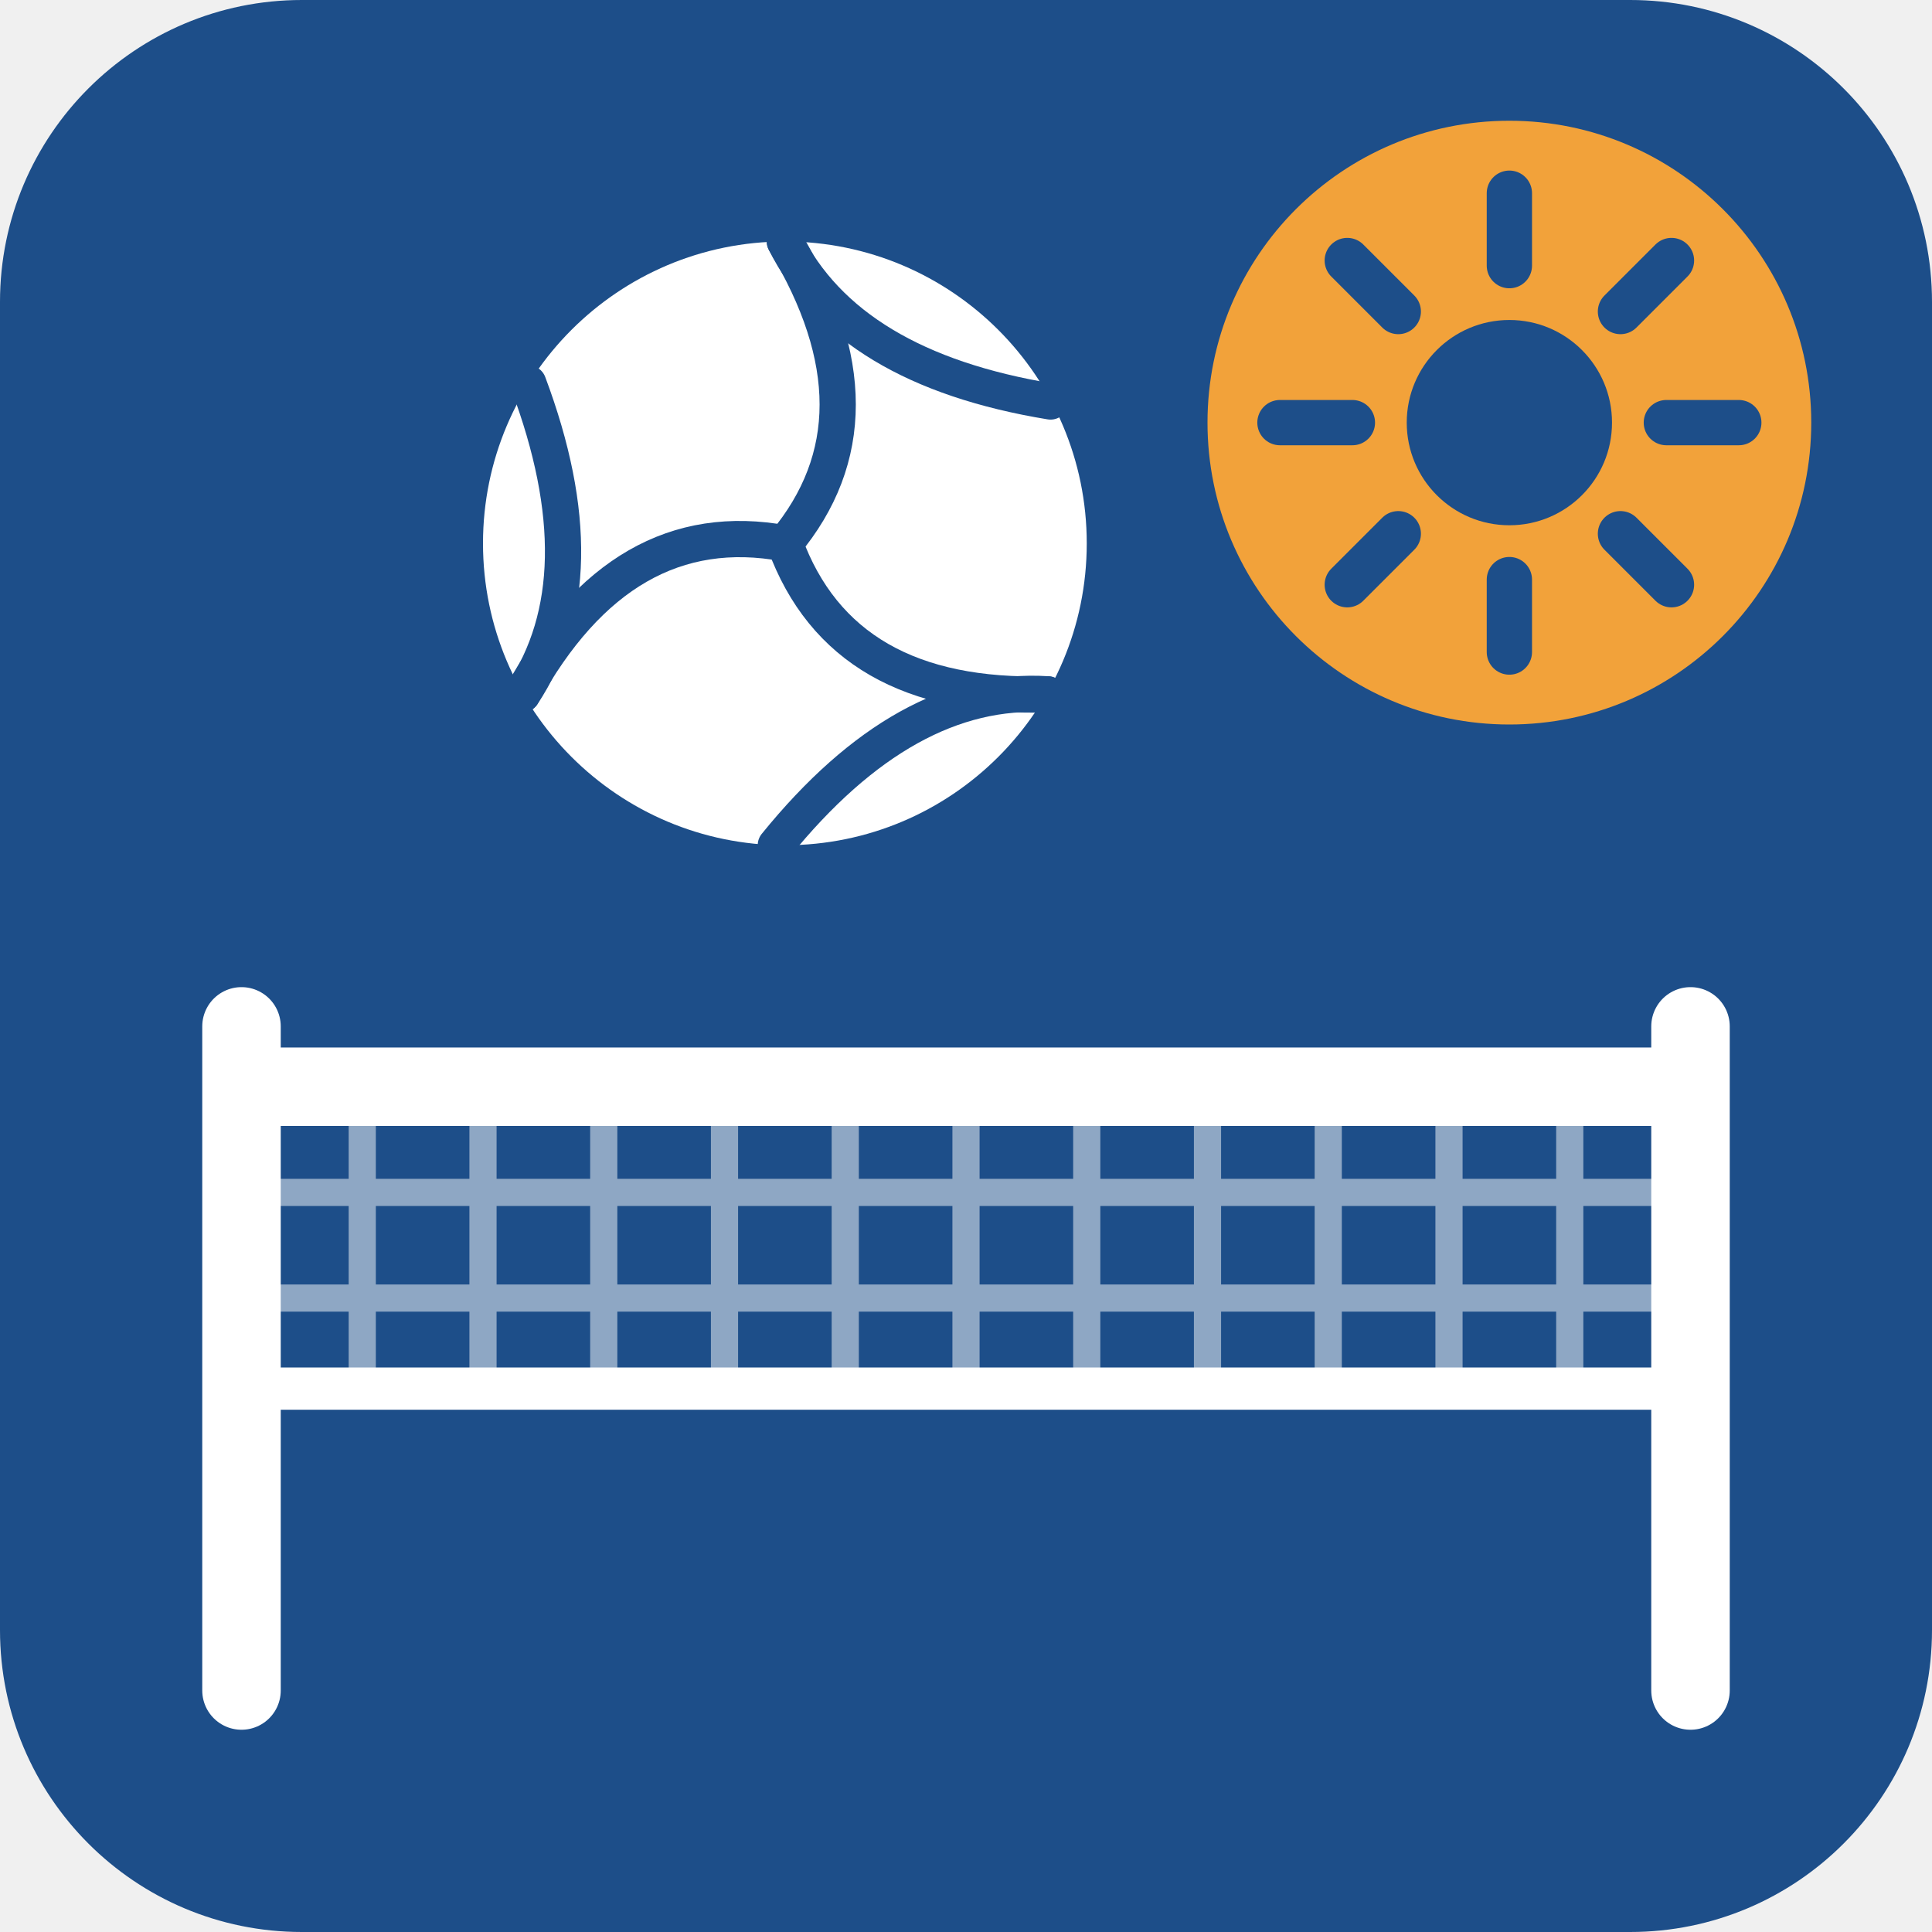
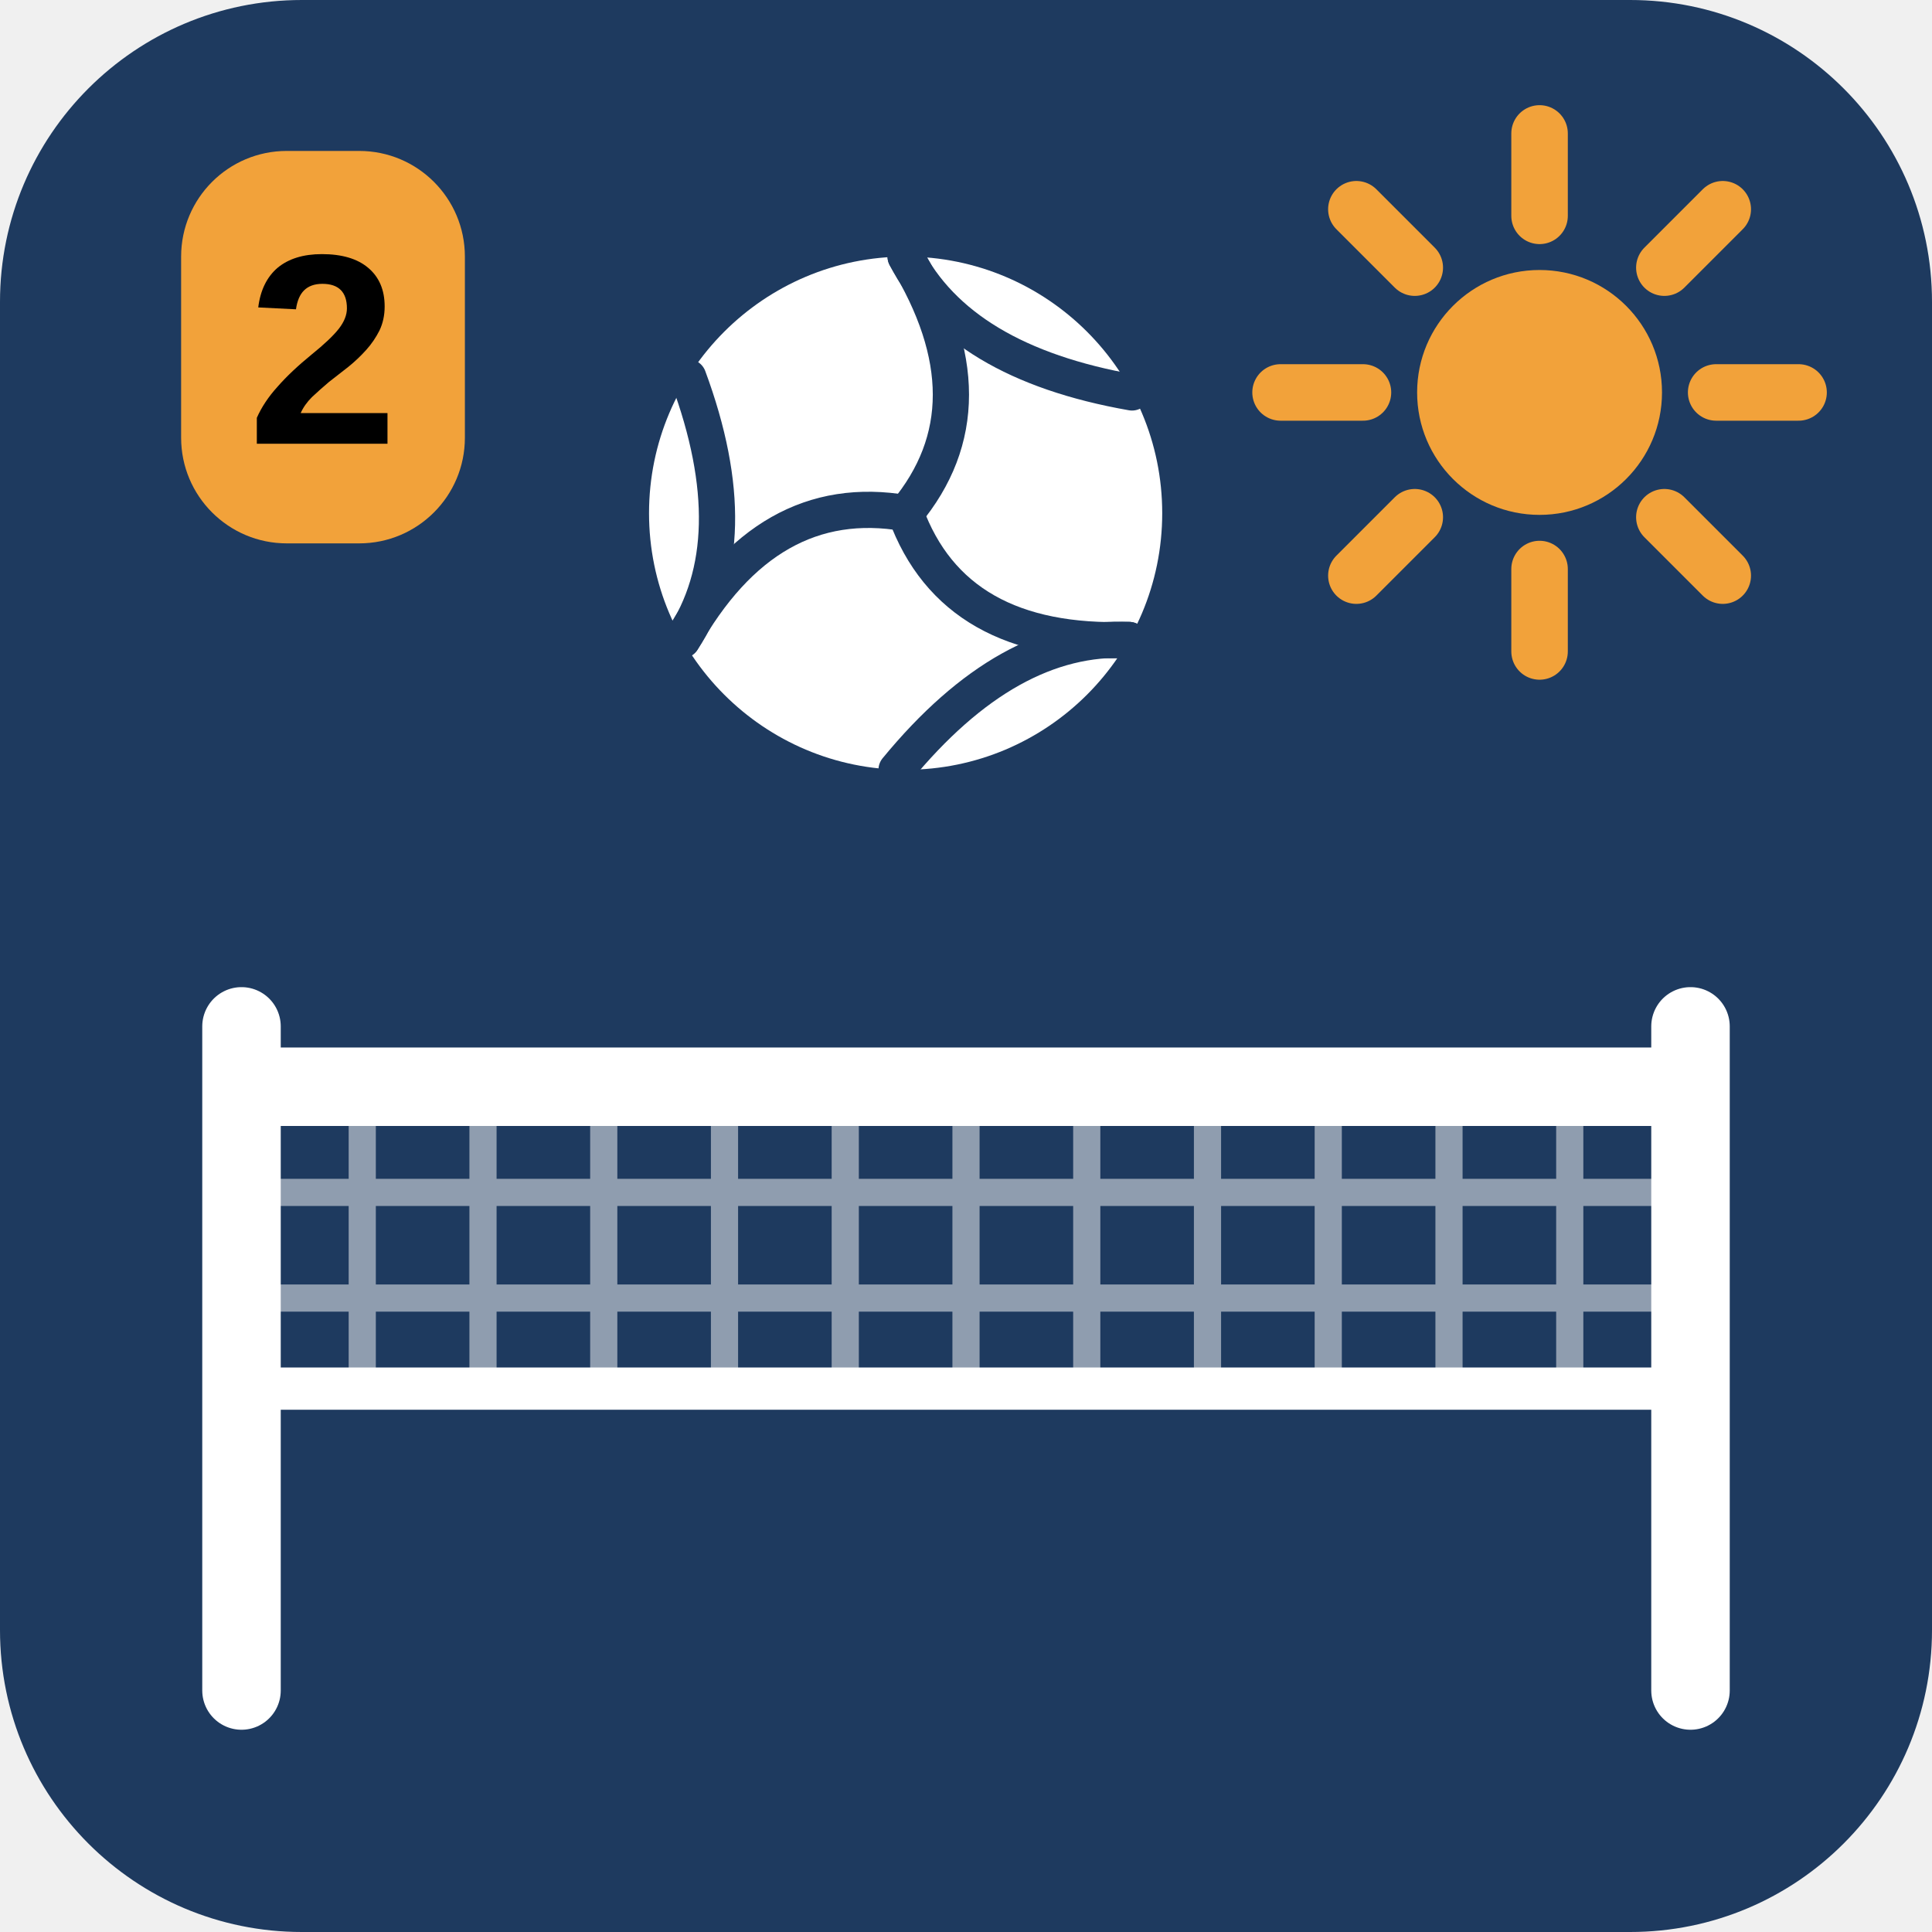
<svg xmlns="http://www.w3.org/2000/svg" viewBox="0 0 64 64" width="64" height="64">
-   <rect width="64" height="64" rx="10" fill="#1d4e89" />
-   <circle cx="26" cy="18" r="10" fill="#ffffff" />
-   <g fill="none" stroke="#1d4e89" stroke-width="1.2" stroke-linecap="round">
-     <path d="M26 18 Q29.5 13.8 26.0 8.0" />
-     <path d="M34.8 13.3 Q28.1 12.2 26.0 8.0" />
-     <path d="M26 18 Q27.9 23.2 34.7 23.0" />
-     <path d="M25.7 28.0 Q30.0 22.7 34.7 23.0" />
-     <path d="M26 18 Q20.6 17.0 17.3 23.0" />
-     <path d="M17.5 12.7 Q19.9 19.1 17.3 23.0" />
+   <rect width="64" height="64" rx="10" fill="#1e3a5f" />
+   <circle cx="30" cy="17" r="8.5" fill="#ffffff" />
+   <g fill="none" stroke="#1e3a5f" stroke-width="1.2" stroke-linecap="round">
+     <path d="M30 17 Q33.0 13.4 30.0 8.5" />
+     <path d="M37.5 13.0 Q31.8 12.0 30.0 8.5" />
+     <path d="M30 17 Q31.6 21.4 37.4 21.2" />
+     <path d="M29.7 25.5 Q33.4 21.0 37.4 21.2" />
+     <path d="M30 17 Q25.4 16.2 22.6 21.2" />
+     <path d="M22.8 12.5 Q24.8 17.9 22.6 21.2" />
  </g>
  <g stroke="#ffffff" stroke-width="0.9" opacity="0.5">
    <line x1="12" y1="36" x2="12" y2="46" />
    <line x1="16" y1="36" x2="16" y2="46" />
    <line x1="20" y1="36" x2="20" y2="46" />
    <line x1="24" y1="36" x2="24" y2="46" />
    <line x1="28" y1="36" x2="28" y2="46" />
    <line x1="32" y1="36" x2="32" y2="46" />
    <line x1="36" y1="36" x2="36" y2="46" />
    <line x1="40" y1="36" x2="40" y2="46" />
    <line x1="44" y1="36" x2="44" y2="46" />
    <line x1="48" y1="36" x2="48" y2="46" />
    <line x1="52" y1="36" x2="52" y2="46" />
    <line x1="9" y1="39.5" x2="55" y2="39.5" />
    <line x1="9" y1="43" x2="55" y2="43" />
  </g>
  <path d="M9 36 L55 36" fill="none" stroke="#ffffff" stroke-width="2.6" stroke-linecap="round" stroke-linejoin="round" />
  <path d="M9 46 L55 46" fill="none" stroke="#ffffff" stroke-width="1.4" stroke-linecap="round" stroke-linejoin="round" />
  <path d="M8 34 L8 56 M56 34 L56 56" fill="none" stroke="#ffffff" stroke-width="2.6" stroke-linecap="round" stroke-linejoin="round" />
-   <circle cx="50" cy="14" r="10" fill="#f2a23a" />
-   <circle cx="50" cy="14" r="3.4" fill="#1d4e89" />
-   <g stroke="#1d4e89" stroke-width="1.5" stroke-linecap="round">
-     <line x1="55.20" y1="14.00" x2="57.60" y2="14.00" />
-     <line x1="53.68" y1="17.68" x2="55.37" y2="19.37" />
-     <line x1="50.00" y1="19.20" x2="50.00" y2="21.60" />
-     <line x1="46.32" y1="17.68" x2="44.63" y2="19.37" />
-     <line x1="44.80" y1="14.00" x2="42.40" y2="14.00" />
-     <line x1="46.32" y1="10.32" x2="44.63" y2="8.63" />
-     <line x1="50.00" y1="8.80" x2="50.00" y2="6.40" />
-     <line x1="53.68" y1="10.32" x2="55.37" y2="8.63" />
+   <g transform="translate(51 13) scale(0.78) translate(-50 -14)">
+     <circle cx="50" cy="14" r="5.2" fill="#f2a23a" />
+     <g stroke="#f2a23a" stroke-width="2.4" stroke-linecap="round">
+       <line x1="57.50" y1="14.00" x2="61.00" y2="14.00" />
+       <line x1="55.30" y1="19.30" x2="57.78" y2="21.78" />
+       <line x1="50.00" y1="21.50" x2="50.00" y2="25.00" />
+       <line x1="44.70" y1="19.30" x2="42.22" y2="21.78" />
+       <line x1="42.50" y1="14.00" x2="39.00" y2="14.00" />
+       <line x1="44.70" y1="8.70" x2="42.22" y2="6.22" />
+       <line x1="50.00" y1="6.50" x2="50.00" y2="3.00" />
+       <line x1="55.30" y1="8.70" x2="57.78" y2="6.22" />
+     </g>
  </g>
+   <rect x="6.0" y="5" width="9.4" height="13" rx="3.5" fill="#f2a23a" />
+   <text x="10.7" y="14.7" text-anchor="middle" font-family="Arial, Helvetica, sans-serif" font-size="9.00" font-weight="bold" fill="#000000">2</text>
</svg>
